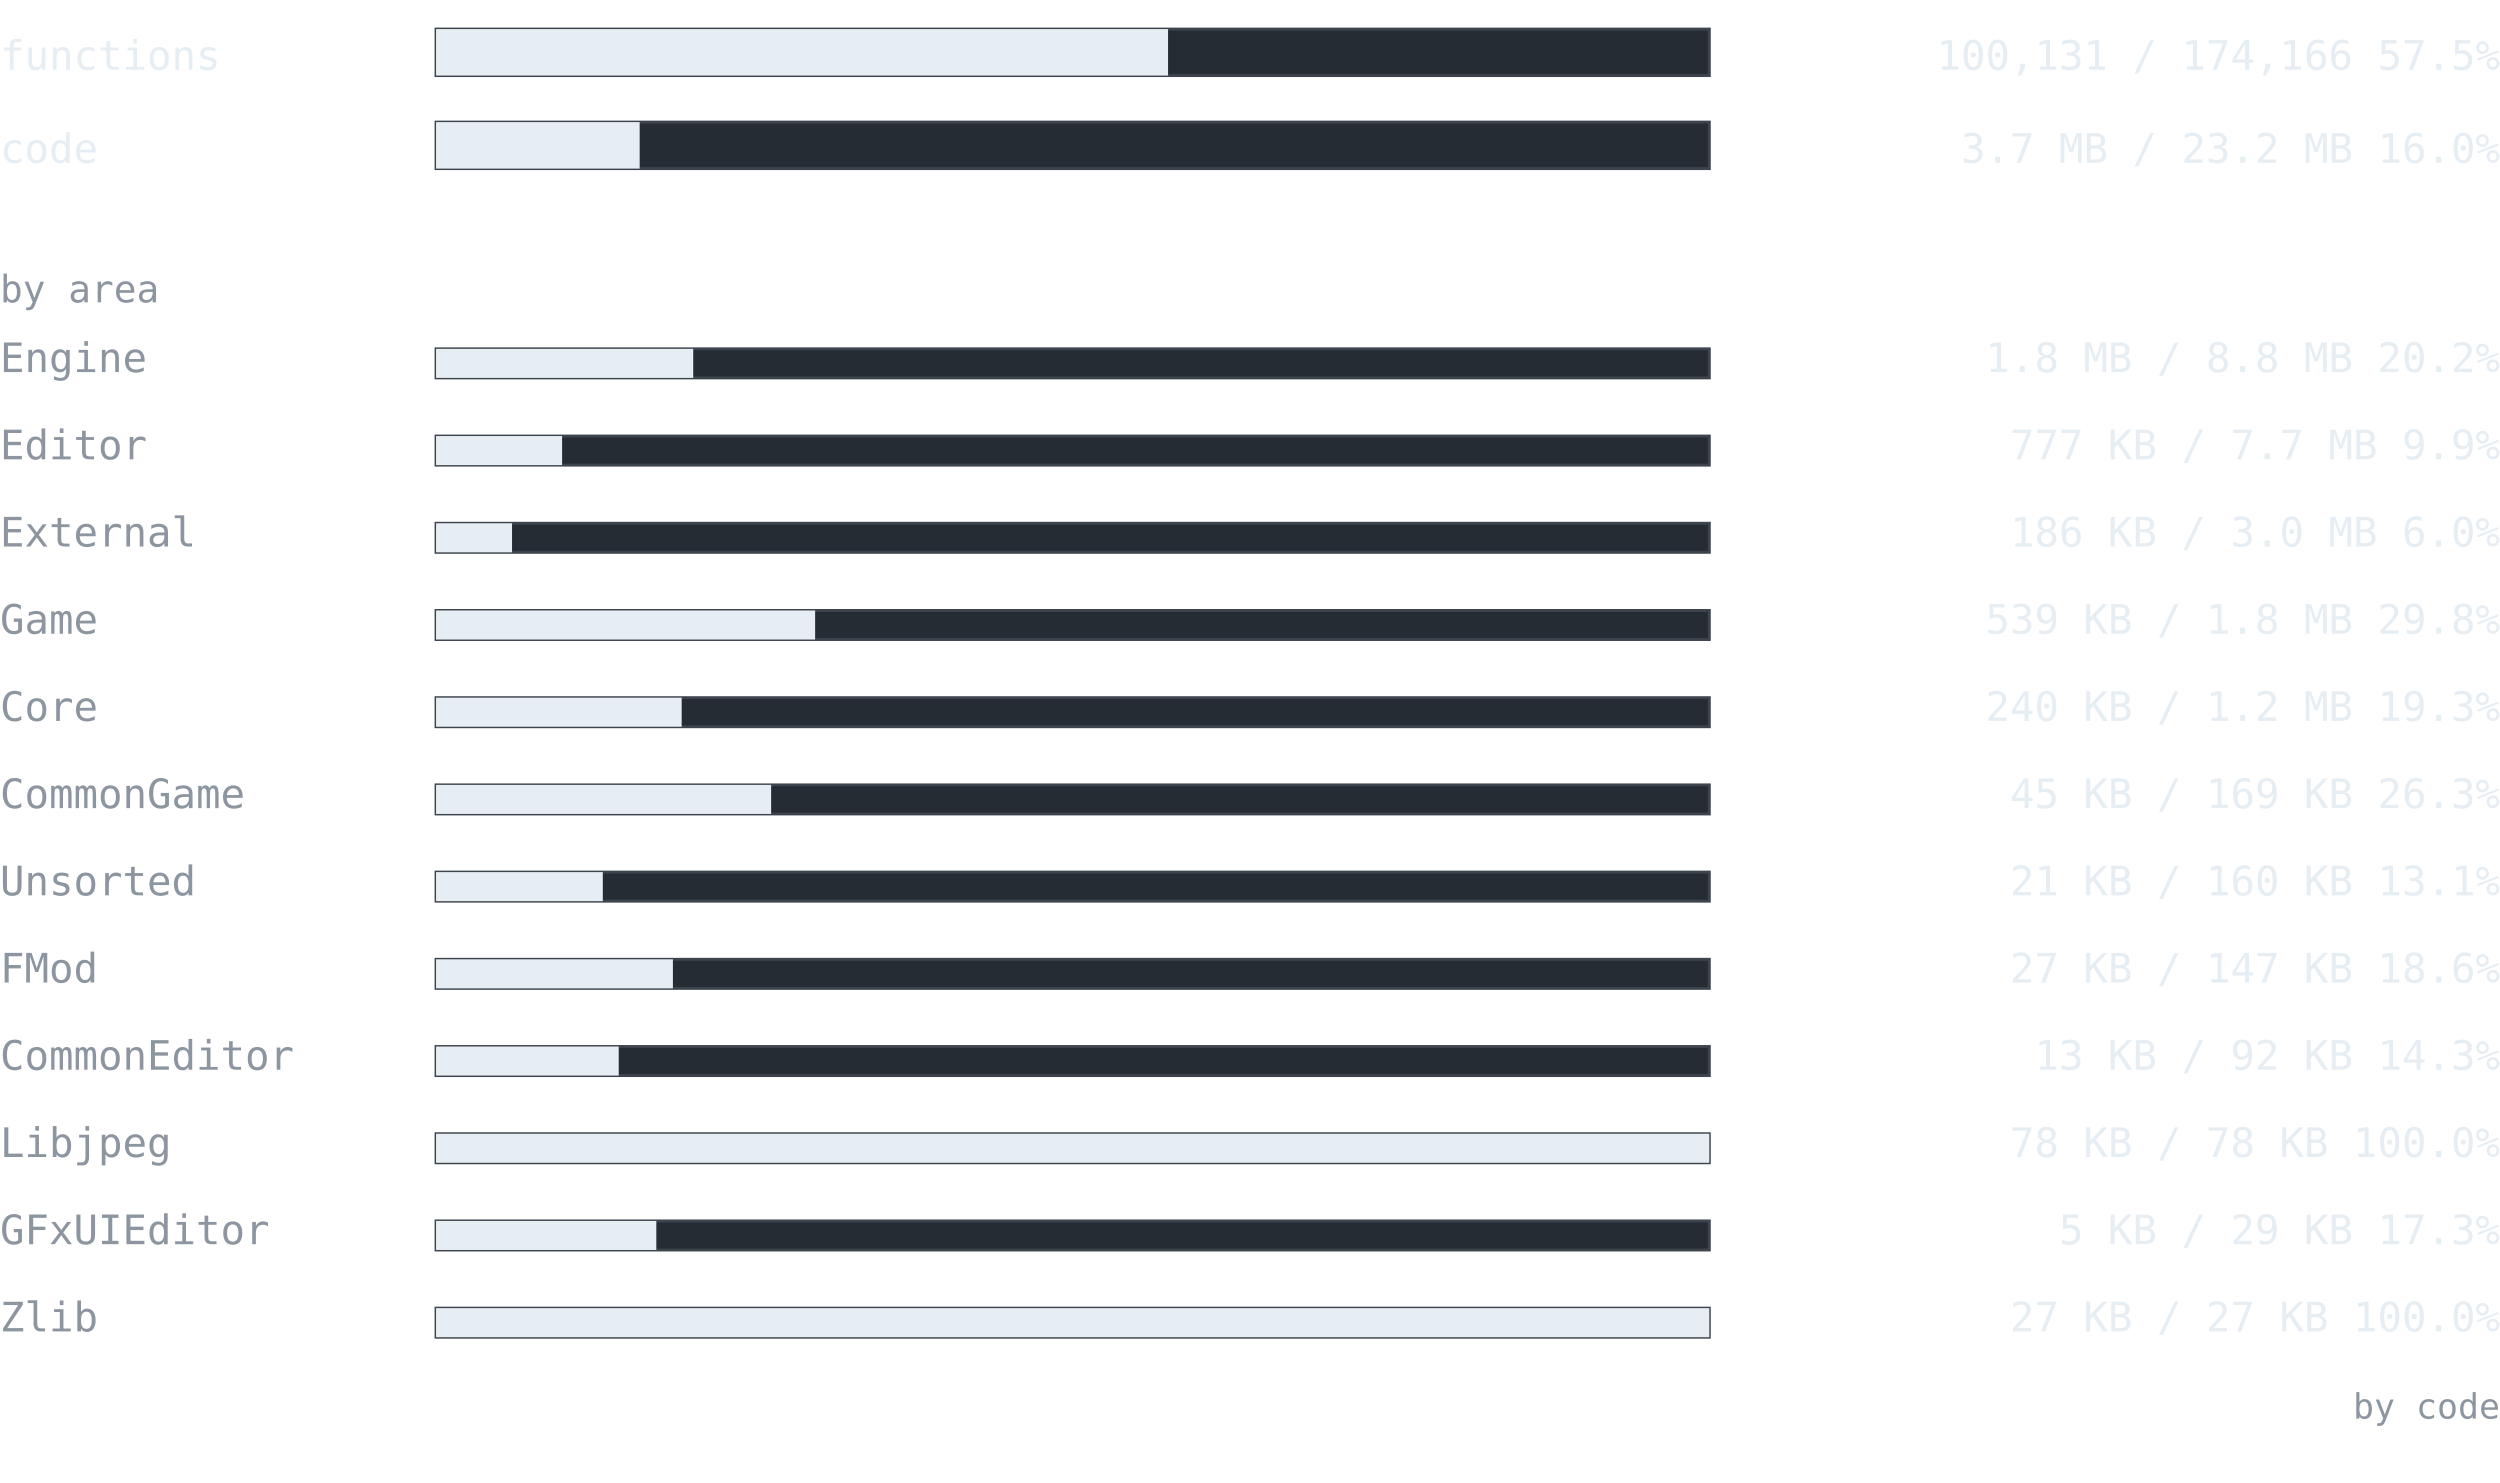
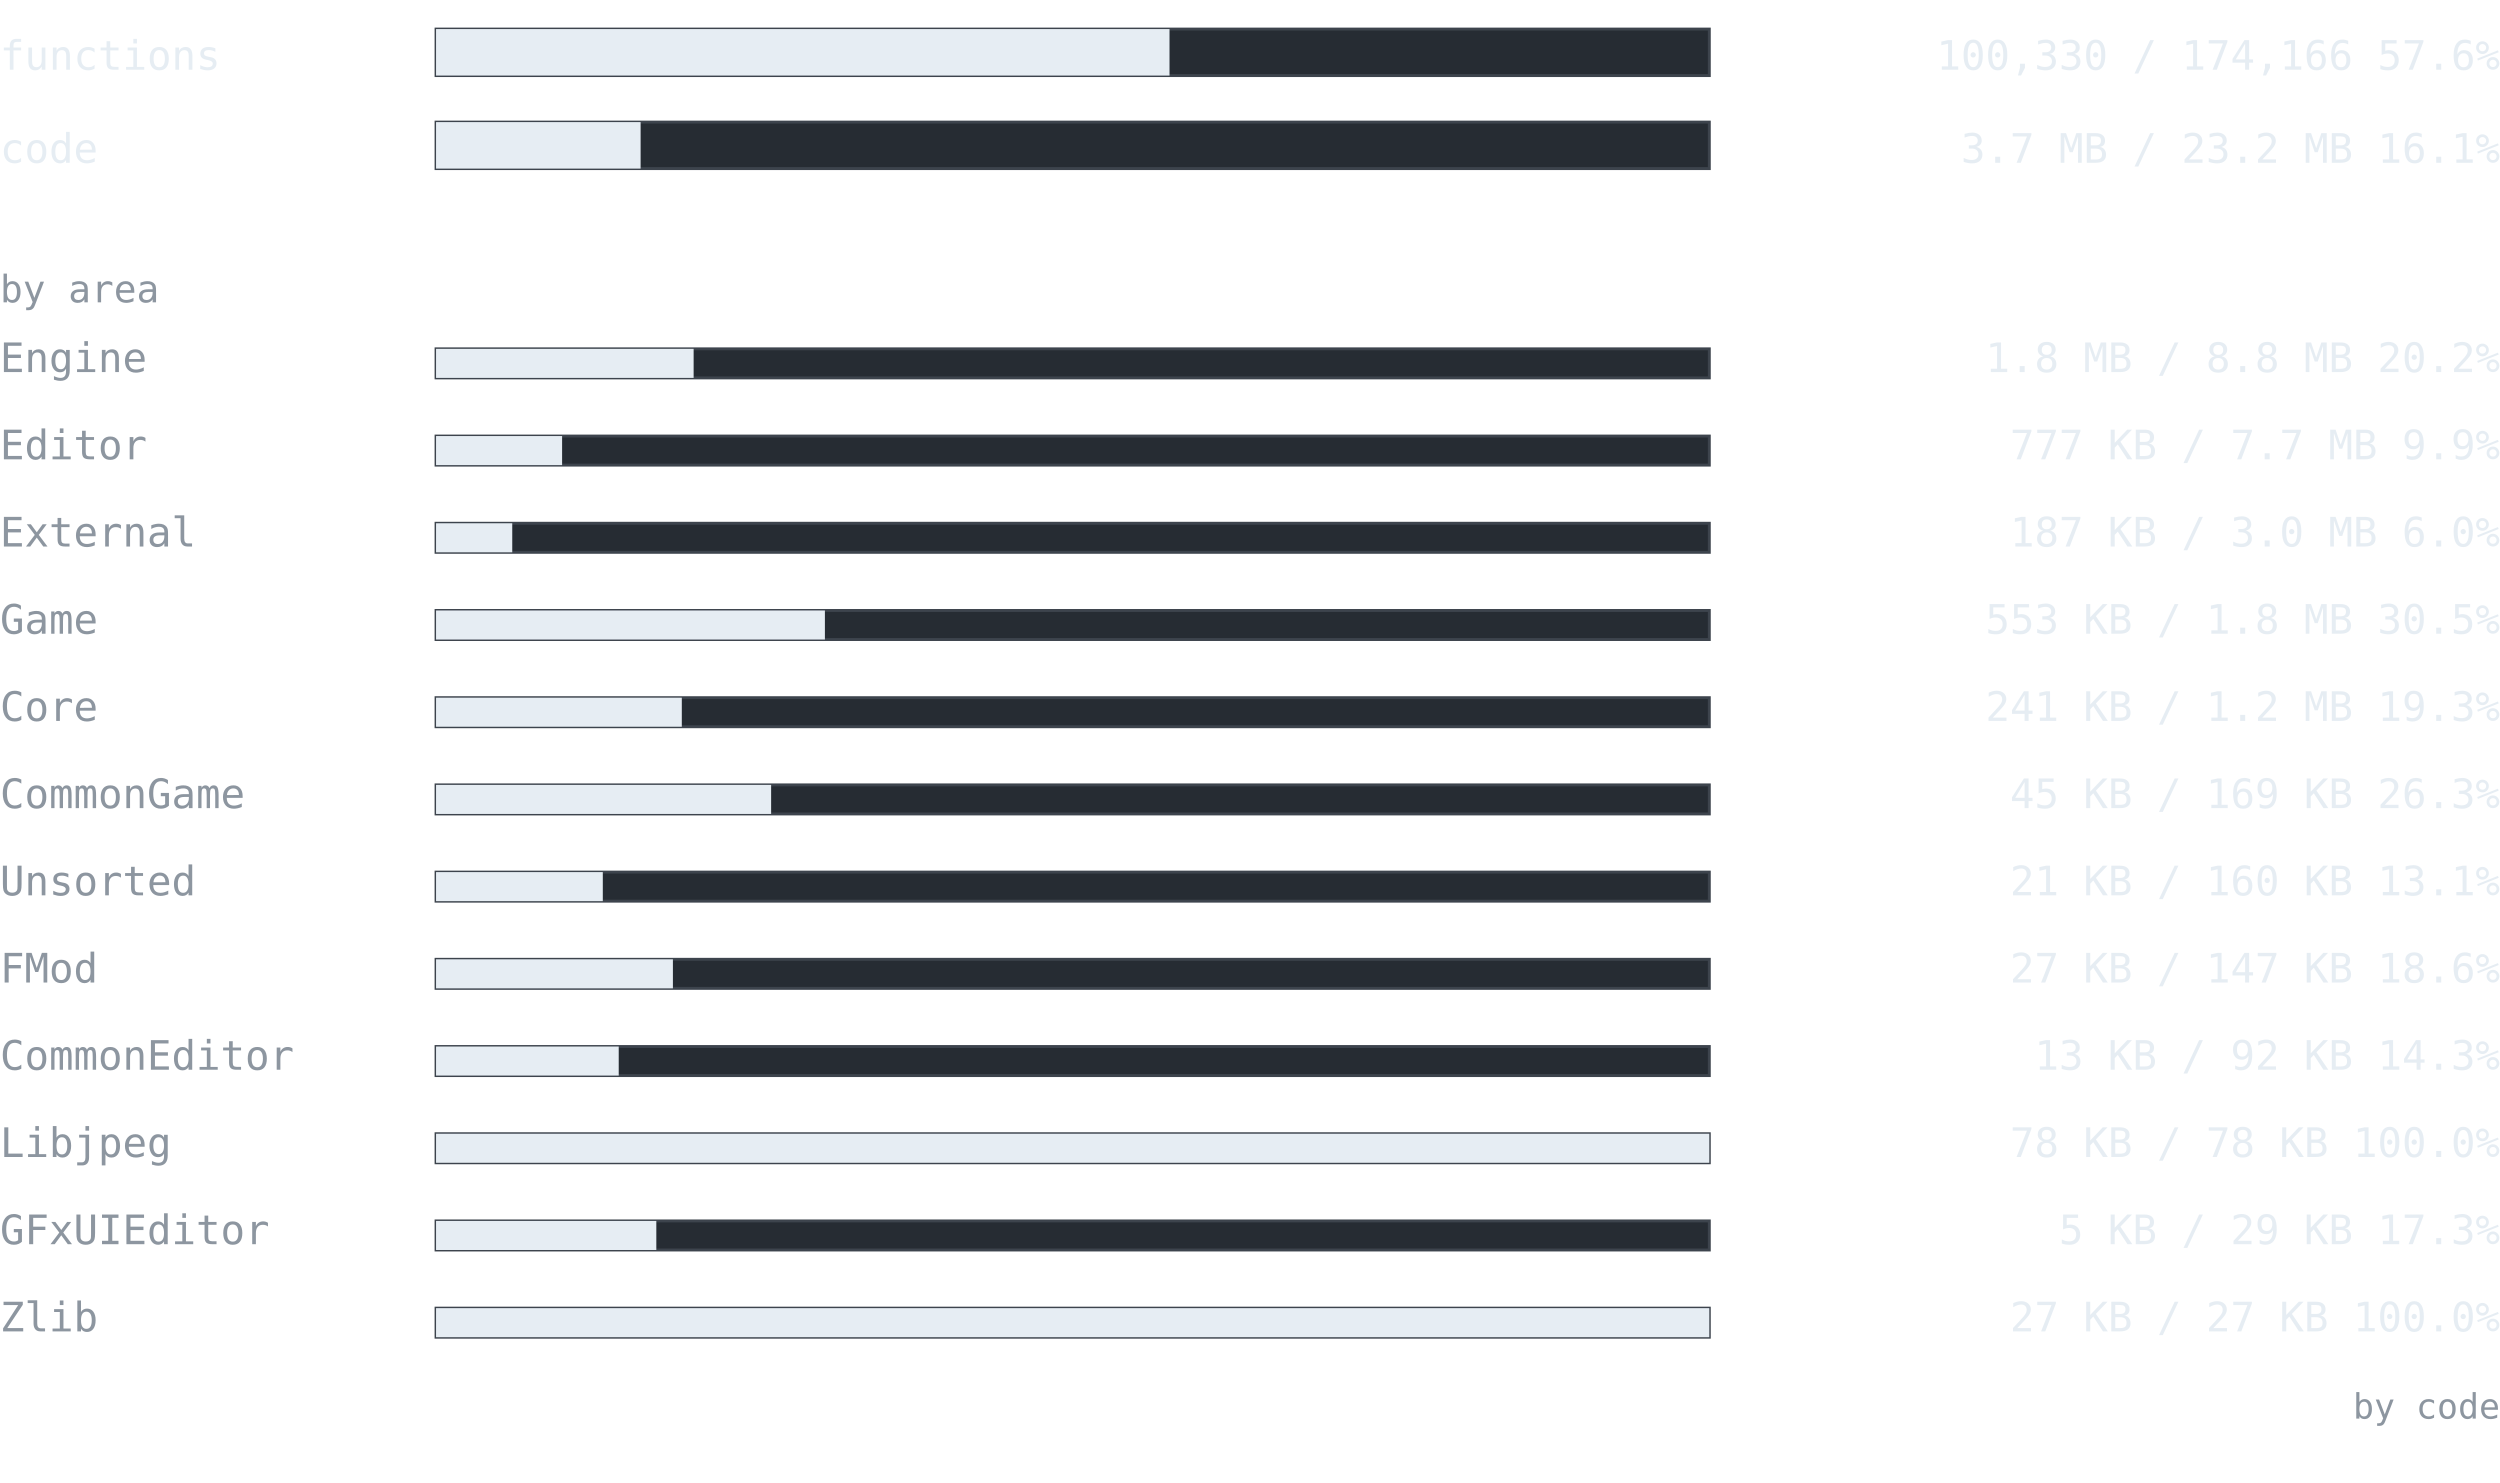
<svg xmlns="http://www.w3.org/2000/svg" width="860" height="510" viewBox="0 0 860 510" font-family="ui-monospace, SFMono-Regular, 'Cascadia Mono', Consolas, 'DejaVu Sans Mono', monospace">
  <text x="0" y="24" font-size="14" fill="#e6edf3" text-anchor="start" font-weight="normal">functions</text>
  <rect x="150" y="10" width="438" height="16" fill="#262c33" stroke="#3d444d" />
-   <rect x="150" y="10" width="251.814" height="16" fill="#e6edf3" />
-   <text x="860" y="24" font-size="14" fill="#e6edf3" text-anchor="end" font-weight="normal">100,131 / 174,166  57.5%</text>
+   <rect x="150" y="10" width="252.314" height="16" fill="#e6edf3" />
+   <text x="860" y="24" font-size="14" fill="#e6edf3" text-anchor="end" font-weight="normal">100,330 / 174,166  57.6%</text>
  <text x="0" y="56" font-size="14" fill="#e6edf3" text-anchor="start" font-weight="normal">code</text>
  <rect x="150" y="42" width="438" height="16" fill="#262c33" stroke="#3d444d" />
-   <rect x="150" y="42" width="70.046" height="16" fill="#e6edf3" />
-   <text x="860" y="56" font-size="14" fill="#e6edf3" text-anchor="end" font-weight="normal">3.7 MB / 23.2 MB  16.0%</text>
+   <rect x="150" y="42" width="70.369" height="16" fill="#e6edf3" />
+   <text x="860" y="56" font-size="14" fill="#e6edf3" text-anchor="end" font-weight="normal">3.7 MB / 23.2 MB  16.1%</text>
  <text x="0" y="104" font-size="13" fill="#8d96a0" text-anchor="start" font-weight="normal">by area</text>
  <text x="0" y="128" font-size="14" fill="#8d96a0" text-anchor="start" font-weight="normal">Engine</text>
  <rect x="150" y="120" width="438" height="10" fill="#262c33" stroke="#3d444d" />
-   <rect x="150" y="120" width="88.466" height="10" fill="#e6edf3" />
+   <rect x="150" y="120" width="88.608" height="10" fill="#e6edf3" />
  <text x="860" y="128" font-size="14" fill="#e6edf3" text-anchor="end" font-weight="normal">1.8 MB / 8.8 MB  20.2%</text>
  <text x="0" y="158" font-size="14" fill="#8d96a0" text-anchor="start" font-weight="normal">Editor</text>
  <rect x="150" y="150" width="438" height="10" fill="#262c33" stroke="#3d444d" />
  <rect x="150" y="150" width="43.362" height="10" fill="#e6edf3" />
  <text x="860" y="158" font-size="14" fill="#e6edf3" text-anchor="end" font-weight="normal">777 KB / 7.7 MB  9.9%</text>
  <text x="0" y="188" font-size="14" fill="#8d96a0" text-anchor="start" font-weight="normal">External</text>
  <rect x="150" y="180" width="438" height="10" fill="#262c33" stroke="#3d444d" />
-   <rect x="150" y="180" width="26.137" height="10" fill="#e6edf3" />
-   <text x="860" y="188" font-size="14" fill="#e6edf3" text-anchor="end" font-weight="normal">186 KB / 3.0 MB  6.0%</text>
+   <rect x="150" y="180" width="26.216" height="10" fill="#e6edf3" />
+   <text x="860" y="188" font-size="14" fill="#e6edf3" text-anchor="end" font-weight="normal">187 KB / 3.0 MB  6.0%</text>
  <text x="0" y="218" font-size="14" fill="#8d96a0" text-anchor="start" font-weight="normal">Game</text>
  <rect x="150" y="210" width="438" height="10" fill="#262c33" stroke="#3d444d" />
-   <rect x="150" y="210" width="130.405" height="10" fill="#e6edf3" />
-   <text x="860" y="218" font-size="14" fill="#e6edf3" text-anchor="end" font-weight="normal">539 KB / 1.8 MB  29.8%</text>
+   <rect x="150" y="210" width="133.765" height="10" fill="#e6edf3" />
+   <text x="860" y="218" font-size="14" fill="#e6edf3" text-anchor="end" font-weight="normal">553 KB / 1.8 MB  30.5%</text>
  <text x="0" y="248" font-size="14" fill="#8d96a0" text-anchor="start" font-weight="normal">Core</text>
  <rect x="150" y="240" width="438" height="10" fill="#262c33" stroke="#3d444d" />
-   <rect x="150" y="240" width="84.495" height="10" fill="#e6edf3" />
-   <text x="860" y="248" font-size="14" fill="#e6edf3" text-anchor="end" font-weight="normal">240 KB / 1.2 MB  19.3%</text>
+   <rect x="150" y="240" width="84.541" height="10" fill="#e6edf3" />
+   <text x="860" y="248" font-size="14" fill="#e6edf3" text-anchor="end" font-weight="normal">241 KB / 1.2 MB  19.3%</text>
  <text x="0" y="278" font-size="14" fill="#8d96a0" text-anchor="start" font-weight="normal">CommonGame</text>
  <rect x="150" y="270" width="438" height="10" fill="#262c33" stroke="#3d444d" />
  <rect x="150" y="270" width="115.267" height="10" fill="#e6edf3" />
  <text x="860" y="278" font-size="14" fill="#e6edf3" text-anchor="end" font-weight="normal">45 KB / 169 KB  26.3%</text>
  <text x="0" y="308" font-size="14" fill="#8d96a0" text-anchor="start" font-weight="normal">Unsorted</text>
  <rect x="150" y="300" width="438" height="10" fill="#262c33" stroke="#3d444d" />
  <rect x="150" y="300" width="57.363" height="10" fill="#e6edf3" />
  <text x="860" y="308" font-size="14" fill="#e6edf3" text-anchor="end" font-weight="normal">21 KB / 160 KB  13.1%</text>
  <text x="0" y="338" font-size="14" fill="#8d96a0" text-anchor="start" font-weight="normal">FMod</text>
  <rect x="150" y="330" width="438" height="10" fill="#262c33" stroke="#3d444d" />
  <rect x="150" y="330" width="81.479" height="10" fill="#e6edf3" />
  <text x="860" y="338" font-size="14" fill="#e6edf3" text-anchor="end" font-weight="normal">27 KB / 147 KB  18.6%</text>
  <text x="0" y="368" font-size="14" fill="#8d96a0" text-anchor="start" font-weight="normal">CommonEditor</text>
  <rect x="150" y="360" width="438" height="10" fill="#262c33" stroke="#3d444d" />
  <rect x="150" y="360" width="62.841" height="10" fill="#e6edf3" />
  <text x="860" y="368" font-size="14" fill="#e6edf3" text-anchor="end" font-weight="normal">13 KB / 92 KB  14.3%</text>
  <text x="0" y="398" font-size="14" fill="#8d96a0" text-anchor="start" font-weight="normal">Libjpeg</text>
  <rect x="150" y="390" width="438" height="10" fill="#262c33" stroke="#3d444d" />
  <rect x="150" y="390" width="438" height="10" fill="#e6edf3" />
  <text x="860" y="398" font-size="14" fill="#e6edf3" text-anchor="end" font-weight="normal">78 KB / 78 KB  100.0%</text>
  <text x="0" y="428" font-size="14" fill="#8d96a0" text-anchor="start" font-weight="normal">GFxUIEditor</text>
  <rect x="150" y="420" width="438" height="10" fill="#262c33" stroke="#3d444d" />
  <rect x="150" y="420" width="75.775" height="10" fill="#e6edf3" />
  <text x="860" y="428" font-size="14" fill="#e6edf3" text-anchor="end" font-weight="normal">5 KB / 29 KB  17.3%</text>
  <text x="0" y="458" font-size="14" fill="#8d96a0" text-anchor="start" font-weight="normal">Zlib</text>
  <rect x="150" y="450" width="438" height="10" fill="#262c33" stroke="#3d444d" />
  <rect x="150" y="450" width="438" height="10" fill="#e6edf3" />
  <text x="860" y="458" font-size="14" fill="#e6edf3" text-anchor="end" font-weight="normal">27 KB / 27 KB  100.0%</text>
  <text x="860" y="488" font-size="12" fill="#8d96a0" text-anchor="end" font-weight="normal">by code</text>
</svg>
